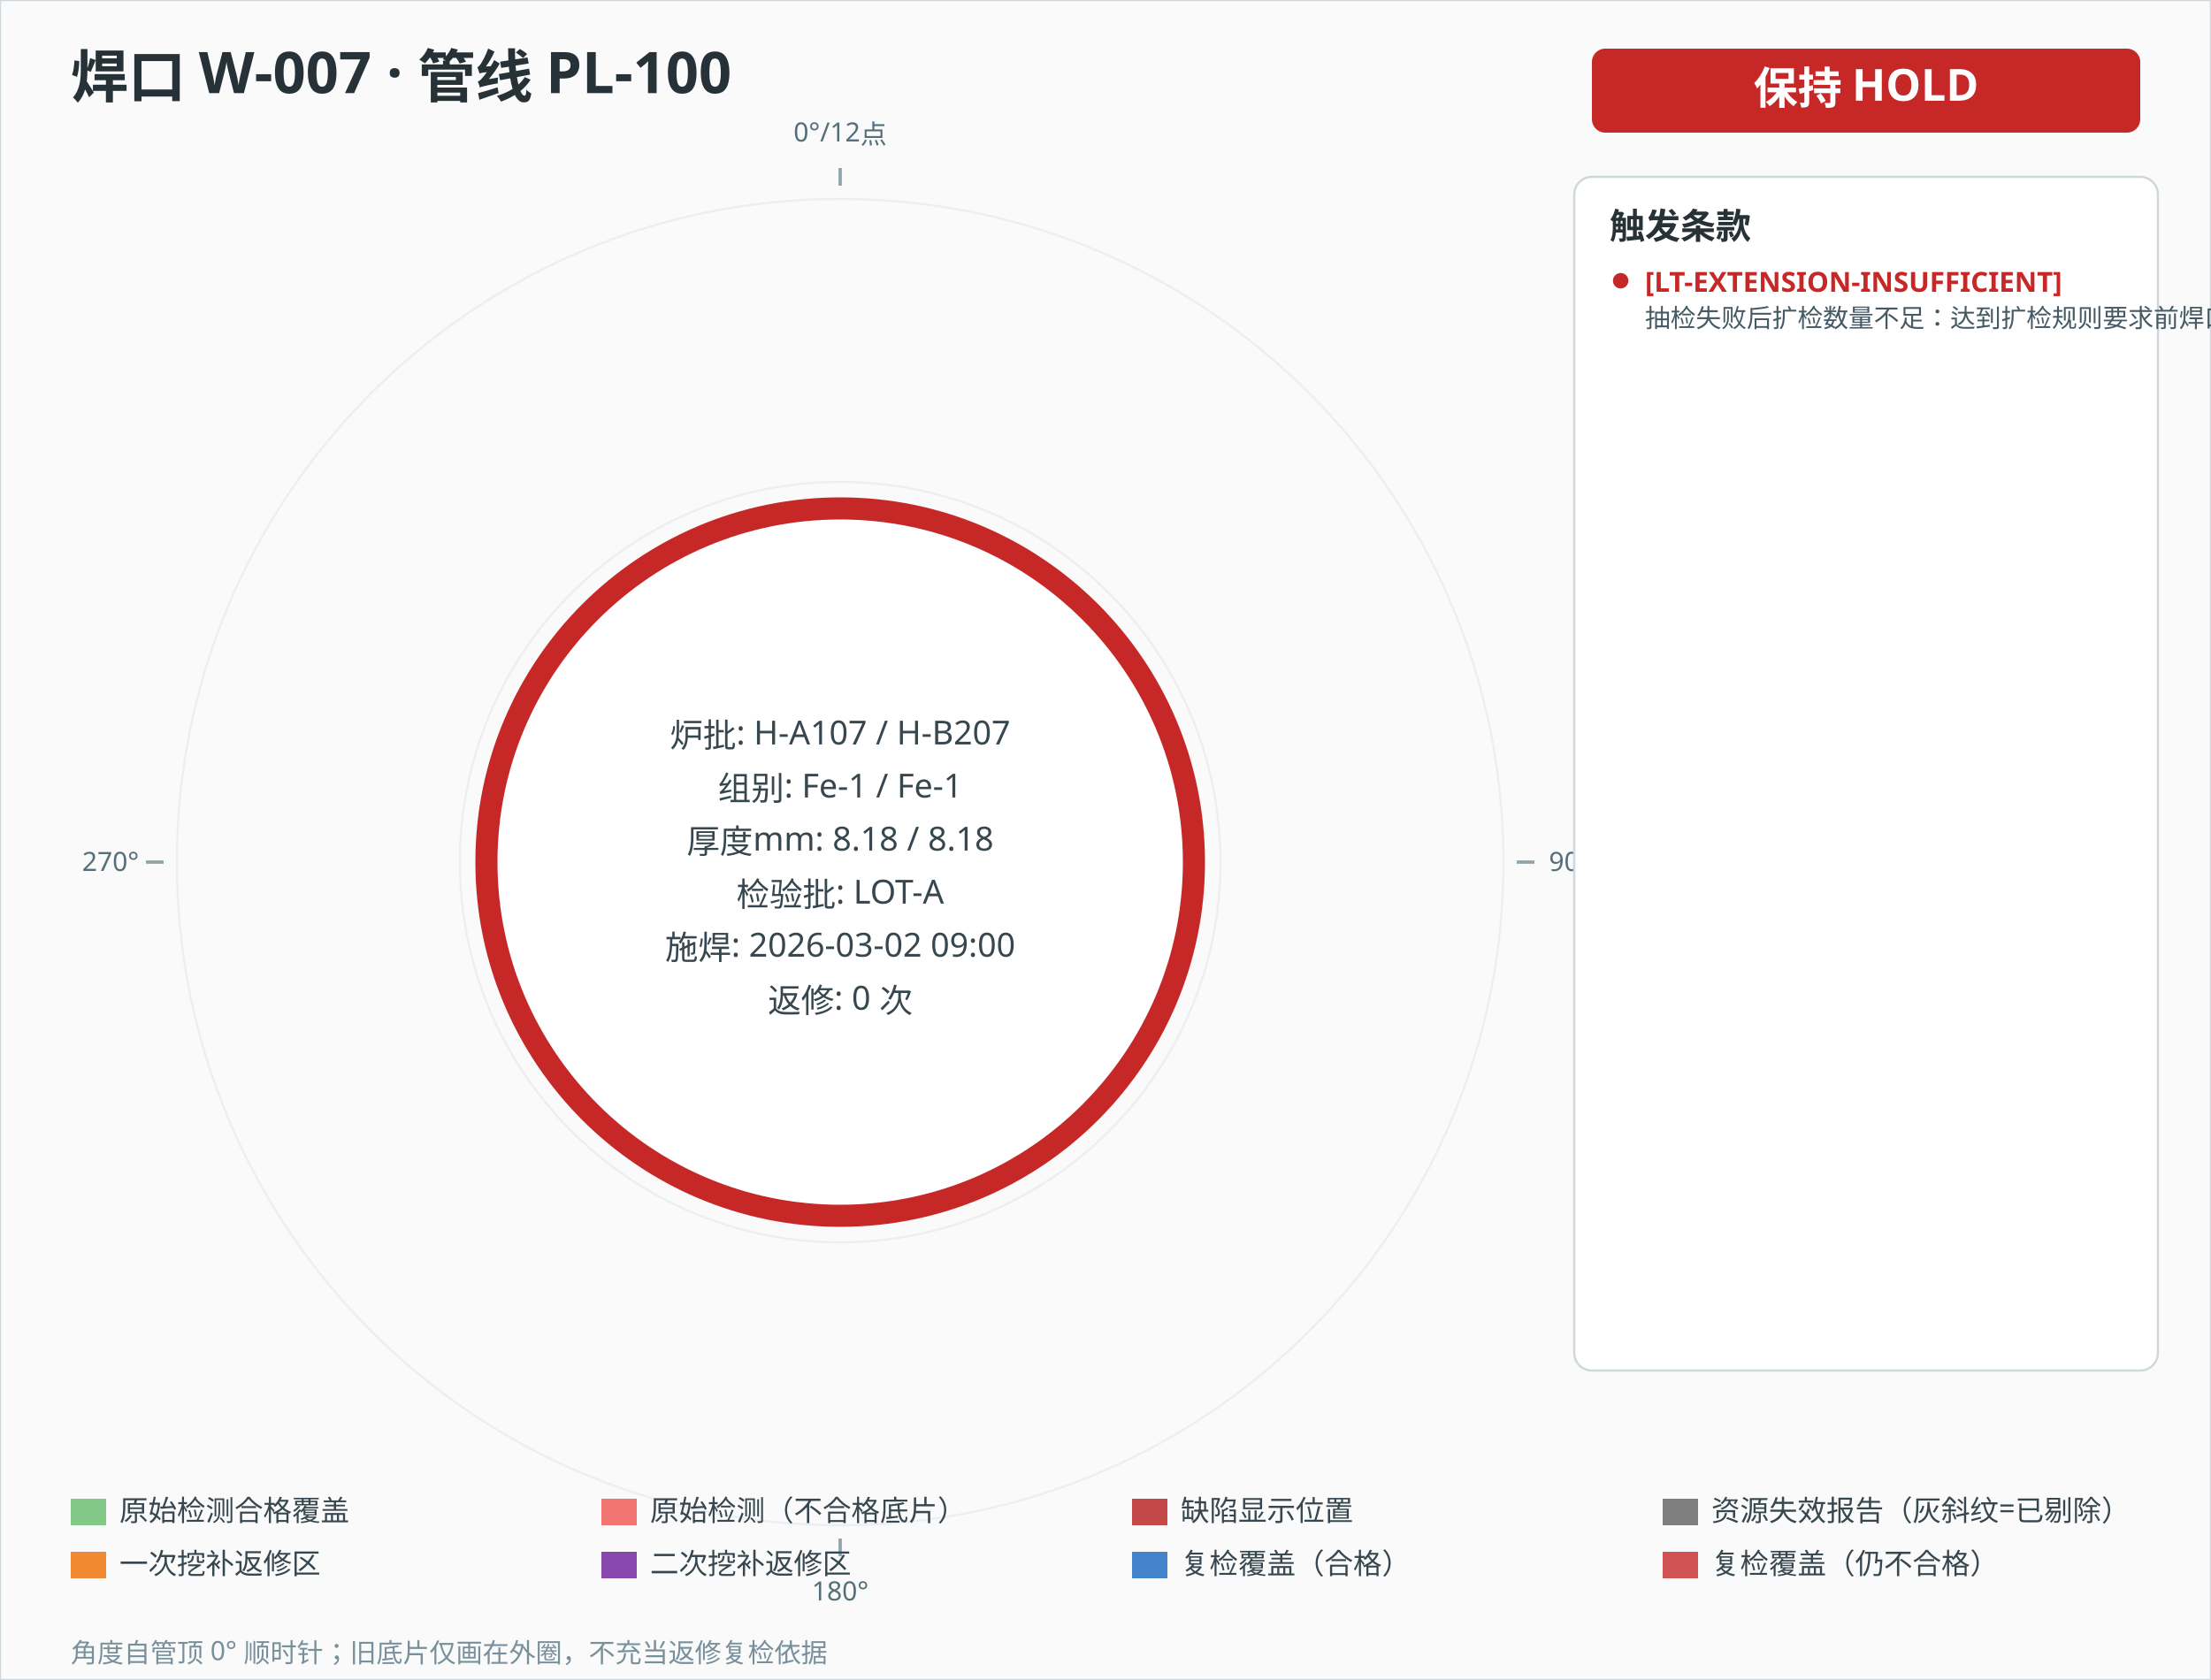
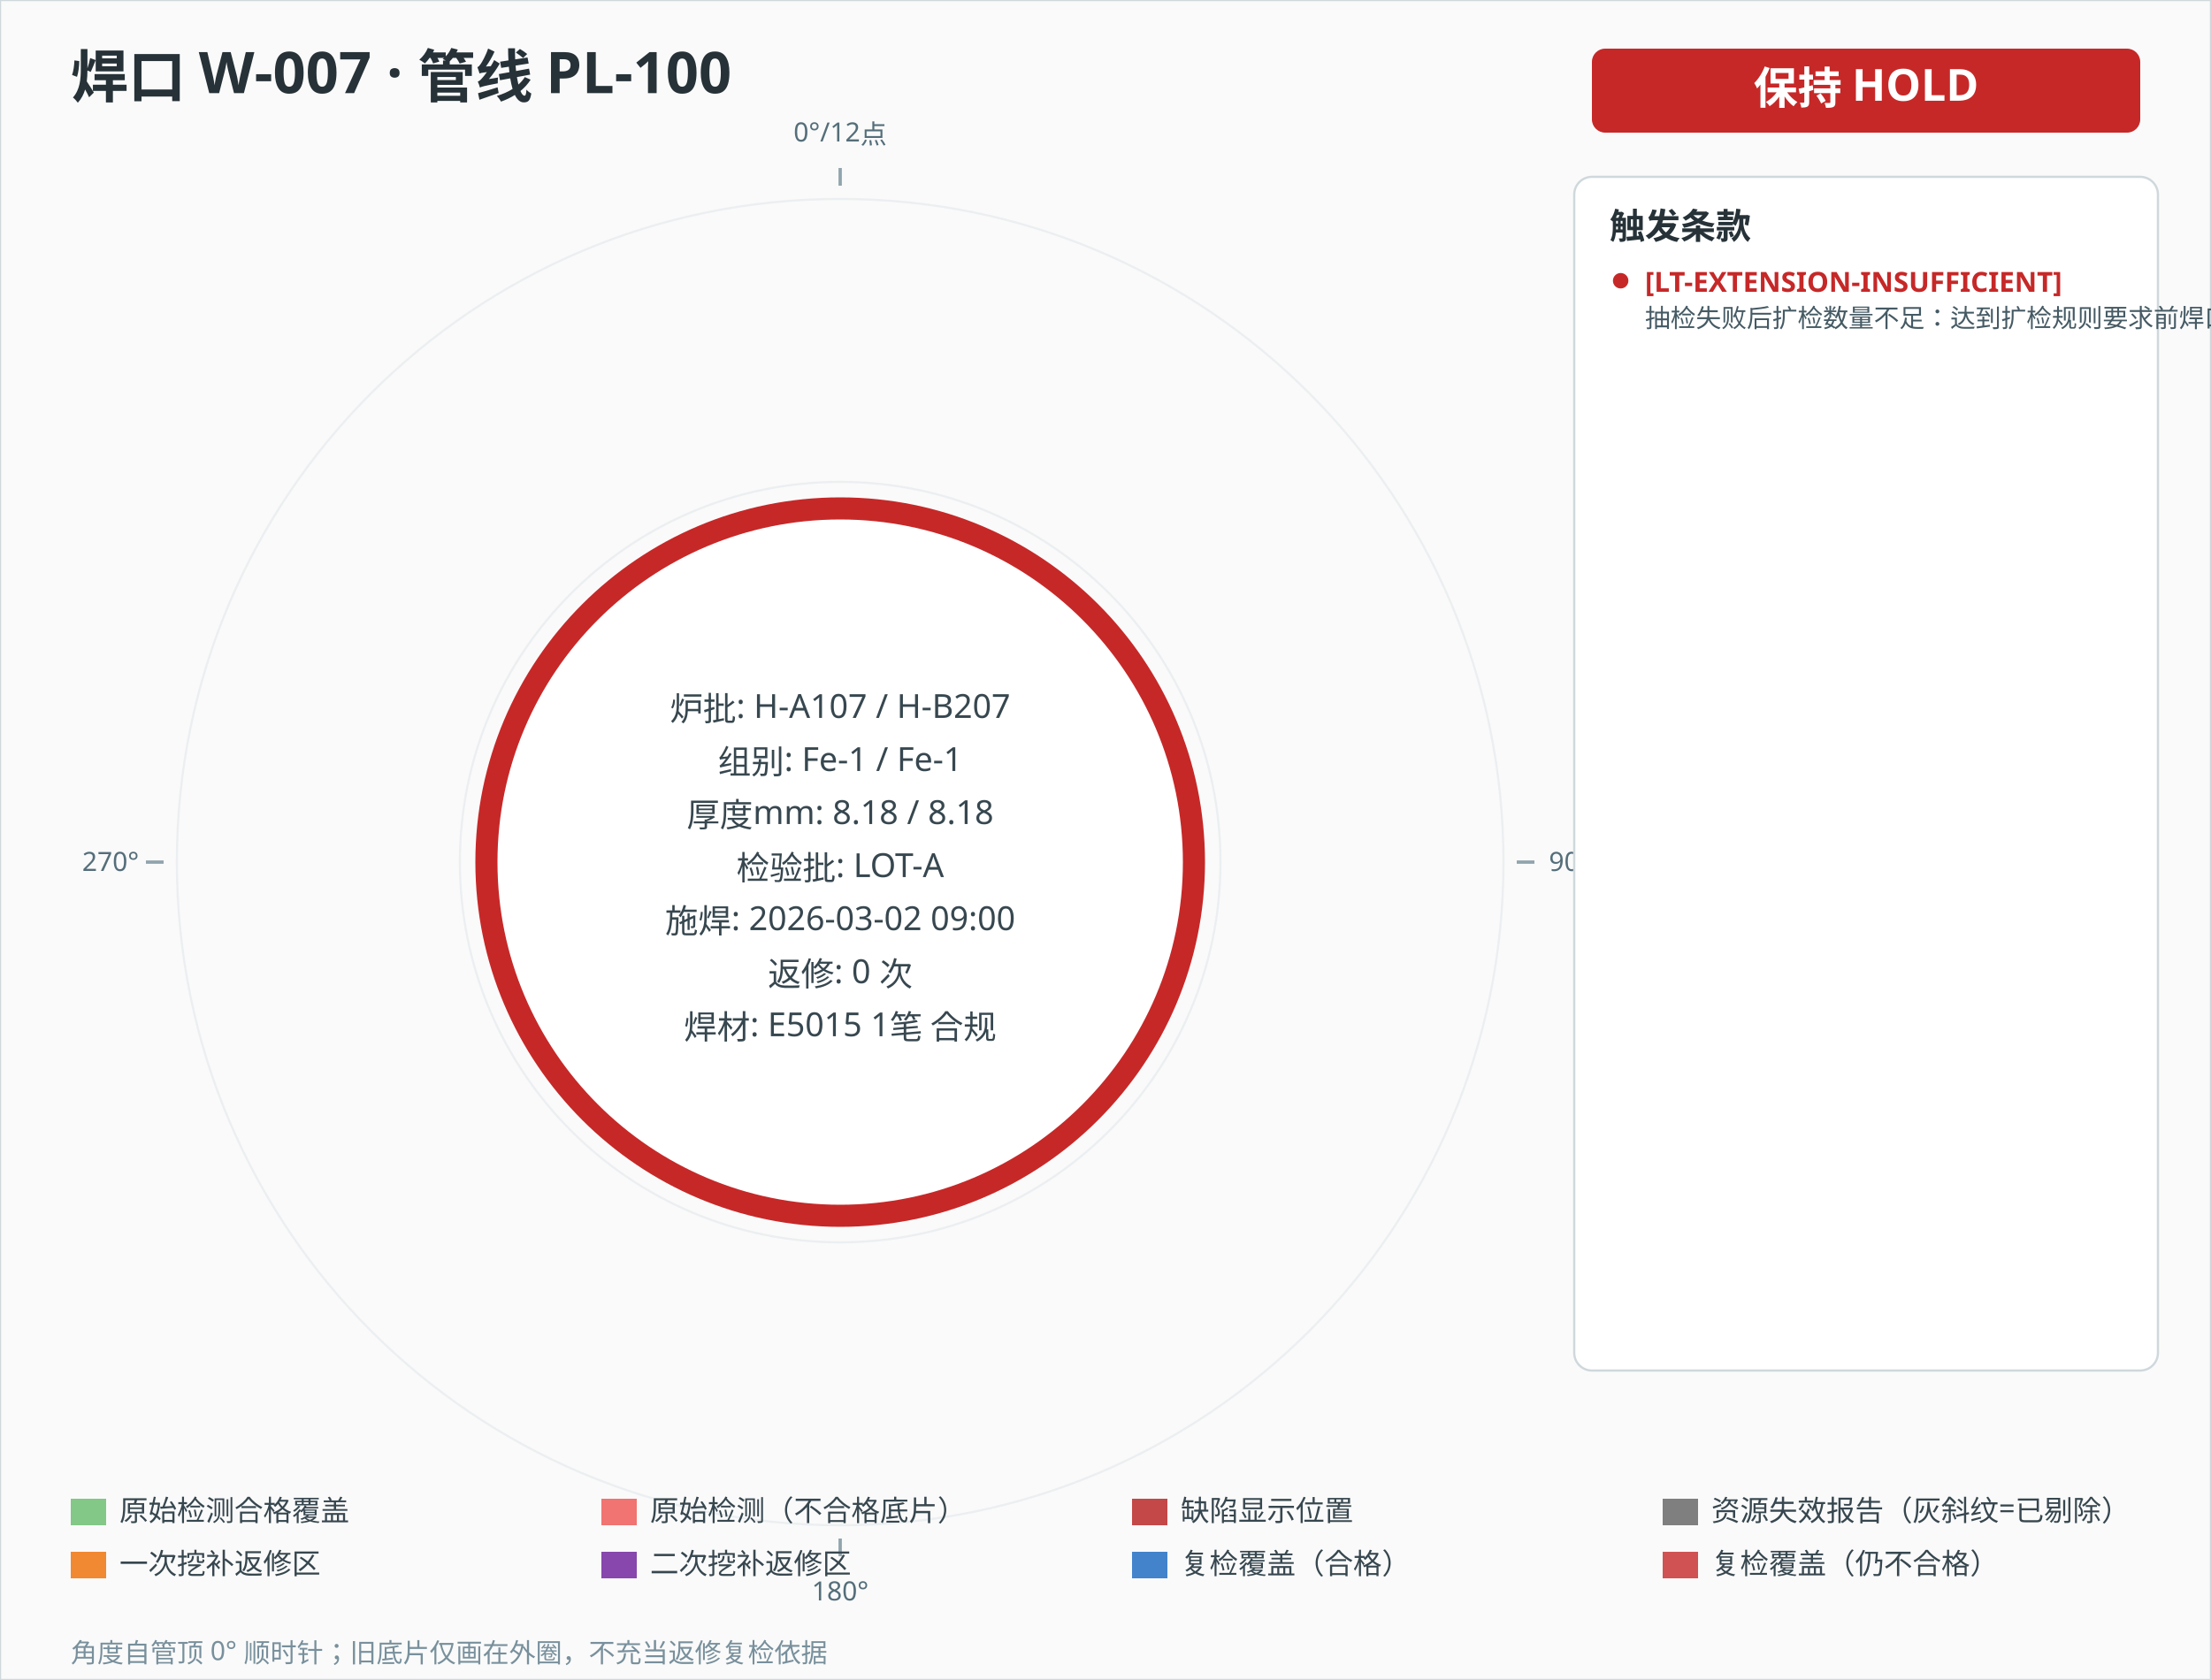
<svg xmlns="http://www.w3.org/2000/svg" viewBox="0 0 1000 760" font-family="sans-serif">
  <rect width="1000" height="760" fill="#fafafa" stroke="#cfd8dc" />
  <defs>
    <pattern id="ndexcluded" width="8" height="8" patternUnits="userSpaceOnUse" patternTransform="rotate(45)">
      <rect width="8" height="8" fill="#9e9e9e" fill-opacity="0.18" />
      <line x1="0" y1="0" x2="0" y2="8" stroke="#616161" stroke-width="3" />
    </pattern>
  </defs>
  <text x="32" y="44" font-size="26" font-weight="bold" fill="#263238">焊口 W-007 · 管线 PL-100</text>
  <rect x="720" y="22" width="248" height="38" rx="6" fill="#c62828" />
  <text x="844" y="47" font-size="20" font-weight="bold" fill="#ffffff" text-anchor="middle">保持 HOLD</text>
  <circle cx="380.0" cy="390.0" r="300" fill="none" stroke="#eceff1" stroke-width="1" />
  <circle cx="380.0" cy="390.0" r="172" fill="none" stroke="#eceff1" stroke-width="1" />
  <line x1="380.0" y1="84.0" x2="380.0" y2="76.0" stroke="#90a4ae" stroke-width="1.5" />
  <text x="380.0" y="64.0" font-size="12" fill="#546e7a" text-anchor="middle">0°/12点</text>
  <line x1="686.0" y1="390.0" x2="694.0" y2="390.0" stroke="#90a4ae" stroke-width="1.5" />
  <text x="710.0" y="394.0" font-size="12" fill="#546e7a" text-anchor="middle">90°</text>
  <line x1="380.0" y1="696.0" x2="380.0" y2="704.0" stroke="#90a4ae" stroke-width="1.5" />
  <text x="380.0" y="724.0" font-size="12" fill="#546e7a" text-anchor="middle">180°</text>
  <line x1="74.0" y1="390.0" x2="66.0" y2="390.0" stroke="#90a4ae" stroke-width="1.5" />
  <text x="50.0" y="394.0" font-size="12" fill="#546e7a" text-anchor="middle">270°</text>
  <text x="380.0" y="386.0" font-size="16" fill="#c62828" text-anchor="middle">无任何 RT/UT/PT 记录</text>
  <circle cx="380.0" cy="390.0" r="160" fill="#ffffff" stroke="#c62828" stroke-width="10" />
-   <text x="380.0" y="338.0" font-size="15" fill="#37474f" text-anchor="middle">炉批: H-A107 / H-B207</text>
-   <text x="380.0" y="362.0" font-size="15" fill="#37474f" text-anchor="middle">组别: Fe-1 / Fe-1</text>
-   <text x="380.0" y="386.0" font-size="15" fill="#37474f" text-anchor="middle">厚度mm: 8.18 / 8.18</text>
-   <text x="380.0" y="410.0" font-size="15" fill="#37474f" text-anchor="middle">检验批: LOT-A</text>
-   <text x="380.0" y="434.0" font-size="15" fill="#37474f" text-anchor="middle">施焊: 2026-03-02 09:00</text>
-   <text x="380.0" y="458.0" font-size="15" fill="#37474f" text-anchor="middle">返修: 0 次</text>
+   <text x="380.0" y="326.0" font-size="15" fill="#37474f" text-anchor="middle">炉批: H-A107 / H-B207</text>
+   <text x="380.0" y="350.0" font-size="15" fill="#37474f" text-anchor="middle">组别: Fe-1 / Fe-1</text>
+   <text x="380.0" y="374.0" font-size="15" fill="#37474f" text-anchor="middle">厚度mm: 8.18 / 8.18</text>
+   <text x="380.0" y="398.0" font-size="15" fill="#37474f" text-anchor="middle">检验批: LOT-A</text>
+   <text x="380.0" y="422.0" font-size="15" fill="#37474f" text-anchor="middle">施焊: 2026-03-02 09:00</text>
+   <text x="380.0" y="446.0" font-size="15" fill="#37474f" text-anchor="middle">返修: 0 次</text>
+   <text x="380.0" y="470.0" font-size="15" fill="#37474f" text-anchor="middle">焊材: E5015 1笔 合规</text>
  <rect x="712" y="80" width="264" height="540" rx="8" fill="#ffffff" stroke="#cfd8dc" />
  <text x="728" y="108" font-size="16" font-weight="bold" fill="#263238">触发条款</text>
  <circle cx="733" cy="127" r="3.5" fill="#c62828" />
  <text x="744" y="132" font-size="12.5" font-weight="bold" fill="#c62828">[LT-EXTENSION-INSUFFICIENT]</text>
  <text x="744" y="148" font-size="11.5" fill="#455a64">抽检失败后扩检数量不足：达到扩检规则要求前焊口保持 hold</text>
  <rect x="32" y="678" width="16" height="12" fill="#66bb6a" fill-opacity="0.8" />
  <text x="54" y="688" font-size="13" fill="#37474f">原始检测合格覆盖</text>
  <rect x="272" y="678" width="16" height="12" fill="#ef5350" fill-opacity="0.8" />
  <text x="294" y="688" font-size="13" fill="#37474f">原始检测（不合格底片）</text>
  <rect x="512" y="678" width="16" height="12" fill="#b71c1c" fill-opacity="0.8" />
  <text x="534" y="688" font-size="13" fill="#37474f">缺陷显示位置</text>
  <rect x="752" y="678" width="16" height="12" fill="#616161" fill-opacity="0.8" />
  <text x="774" y="688" font-size="13" fill="#37474f">资源失效报告（灰斜纹=已剔除）</text>
  <rect x="32" y="702" width="16" height="12" fill="#ef6c00" fill-opacity="0.8" />
  <text x="54" y="712" font-size="13" fill="#37474f">一次挖补返修区</text>
  <rect x="272" y="702" width="16" height="12" fill="#6a1b9a" fill-opacity="0.8" />
  <text x="294" y="712" font-size="13" fill="#37474f">二次挖补返修区</text>
  <rect x="512" y="702" width="16" height="12" fill="#1565c0" fill-opacity="0.8" />
  <text x="534" y="712" font-size="13" fill="#37474f">复检覆盖（合格）</text>
  <rect x="752" y="702" width="16" height="12" fill="#c62828" fill-opacity="0.8" />
  <text x="774" y="712" font-size="13" fill="#37474f">复检覆盖（仍不合格）</text>
  <text x="32" y="752" font-size="12" fill="#78909c">角度自管顶 0° 顺时针；旧底片仅画在外圈，不充当返修复检依据</text>
</svg>
